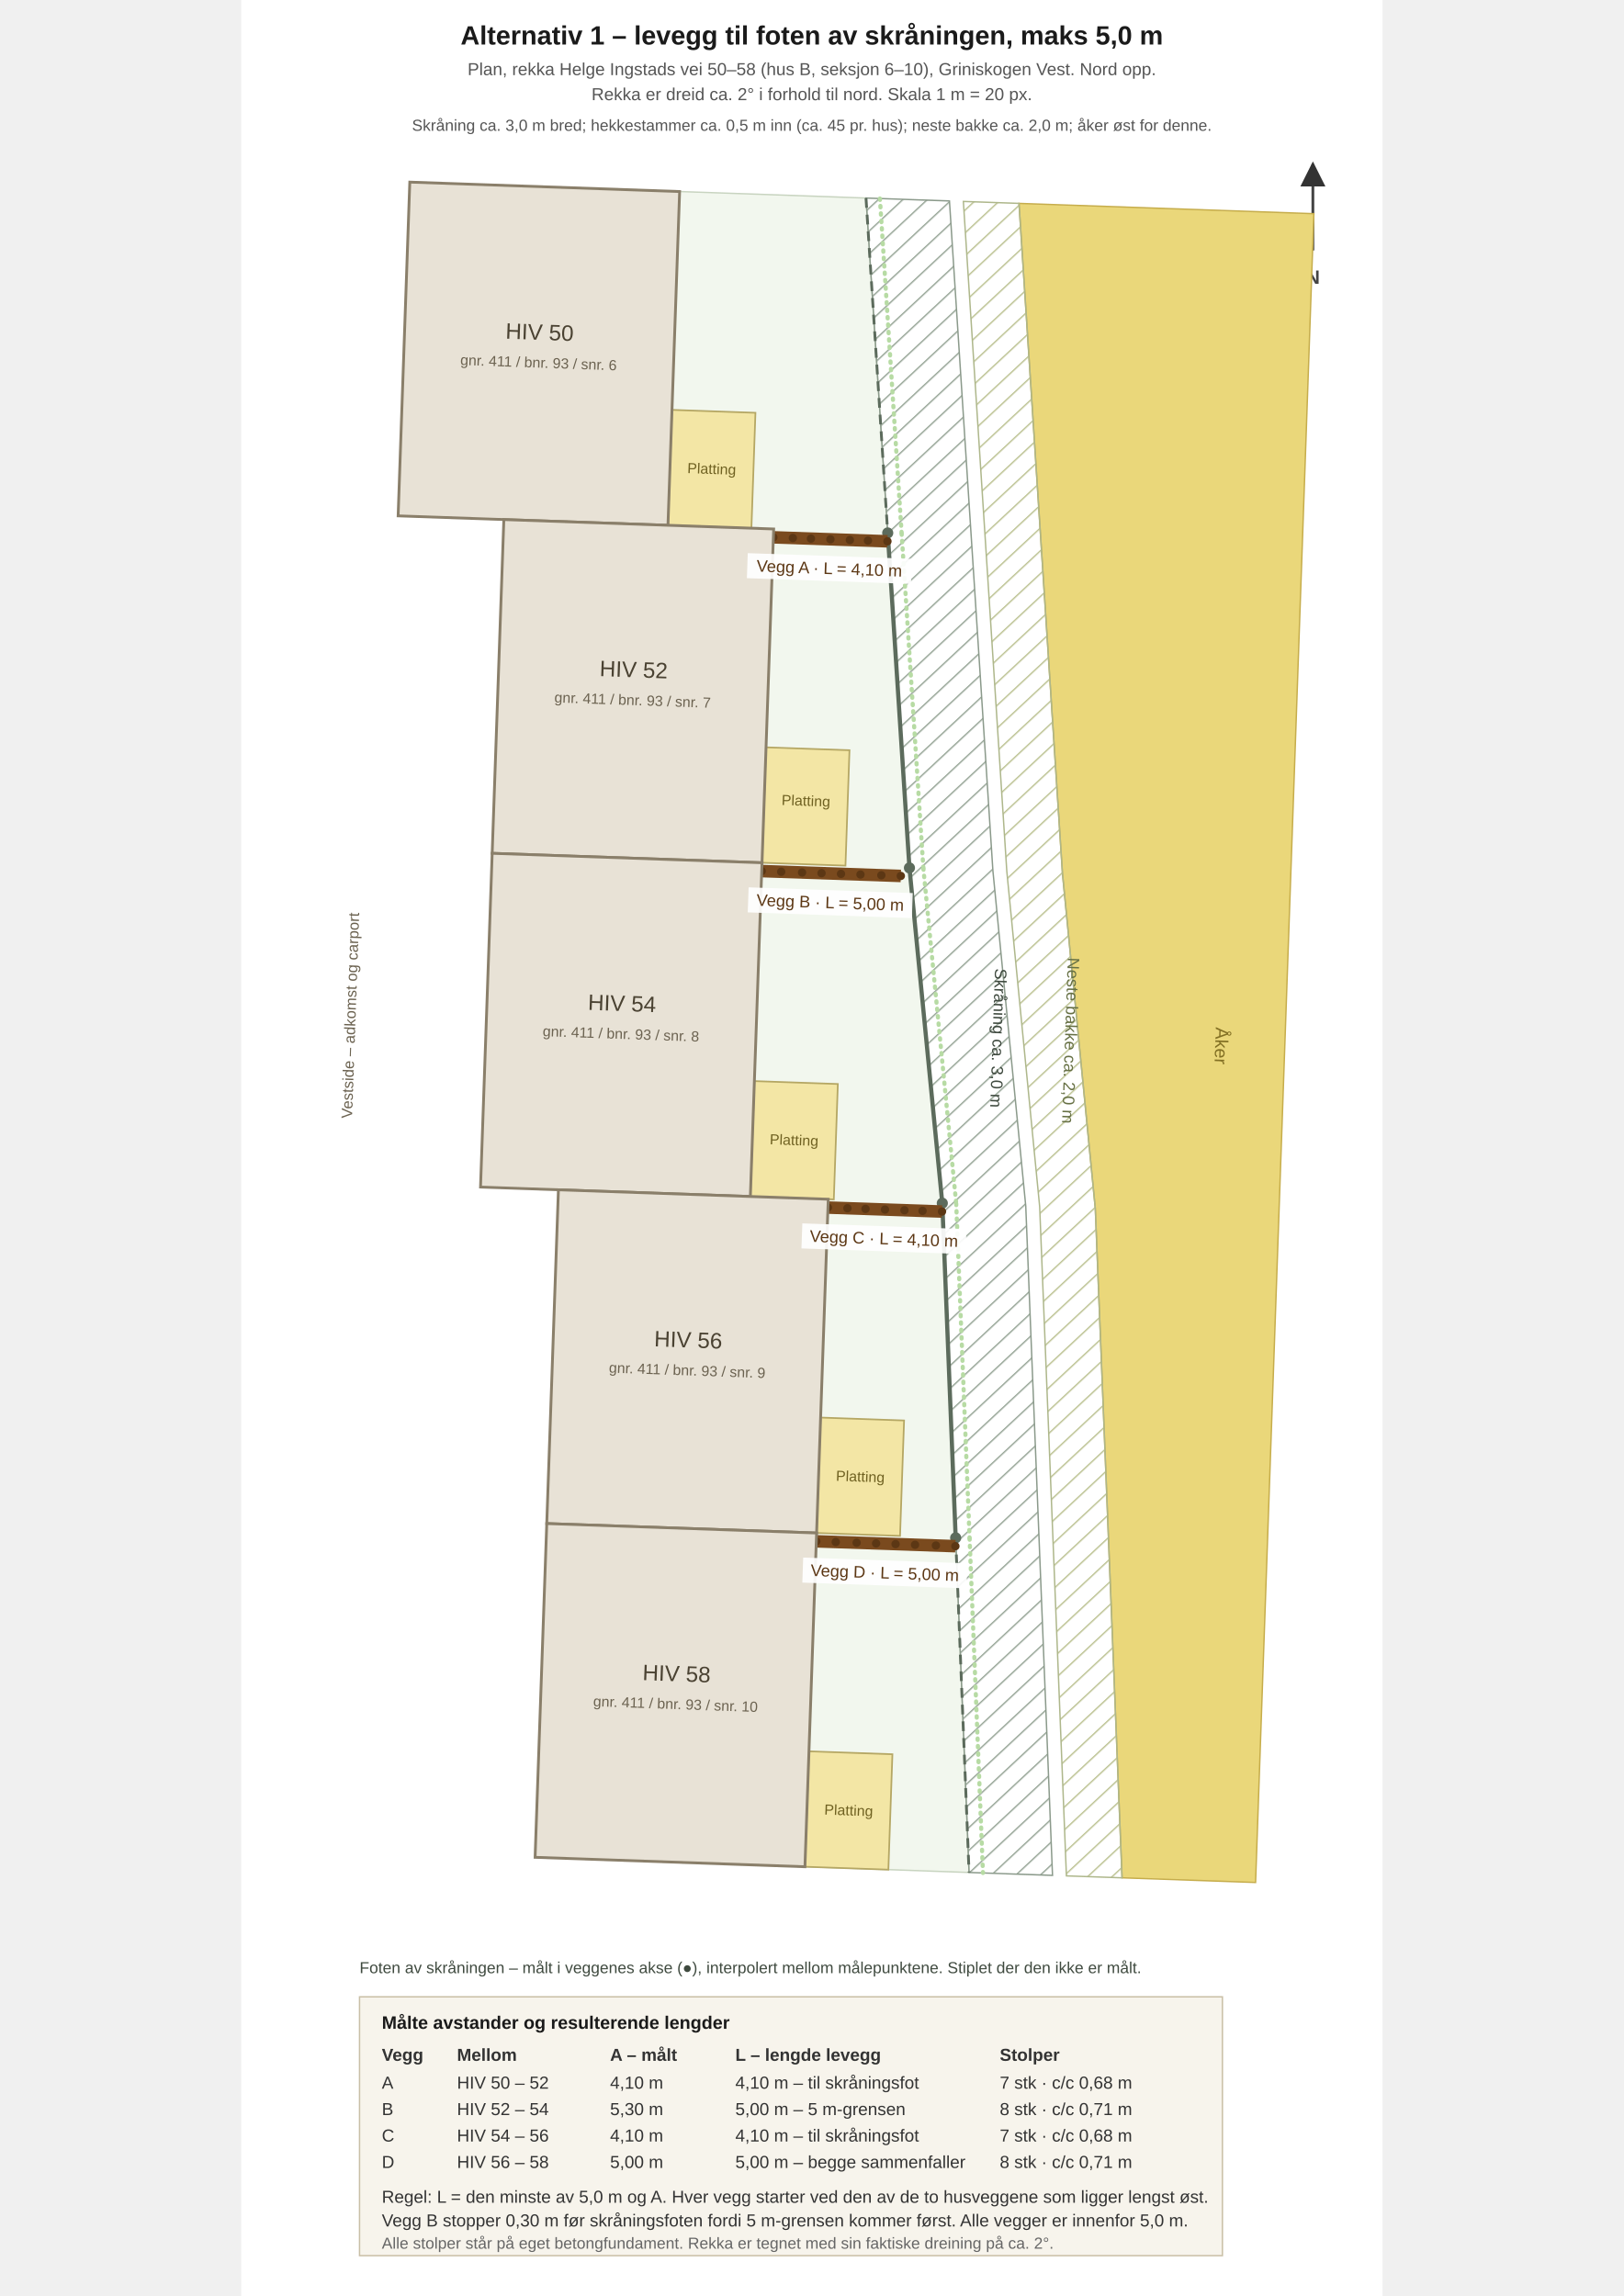
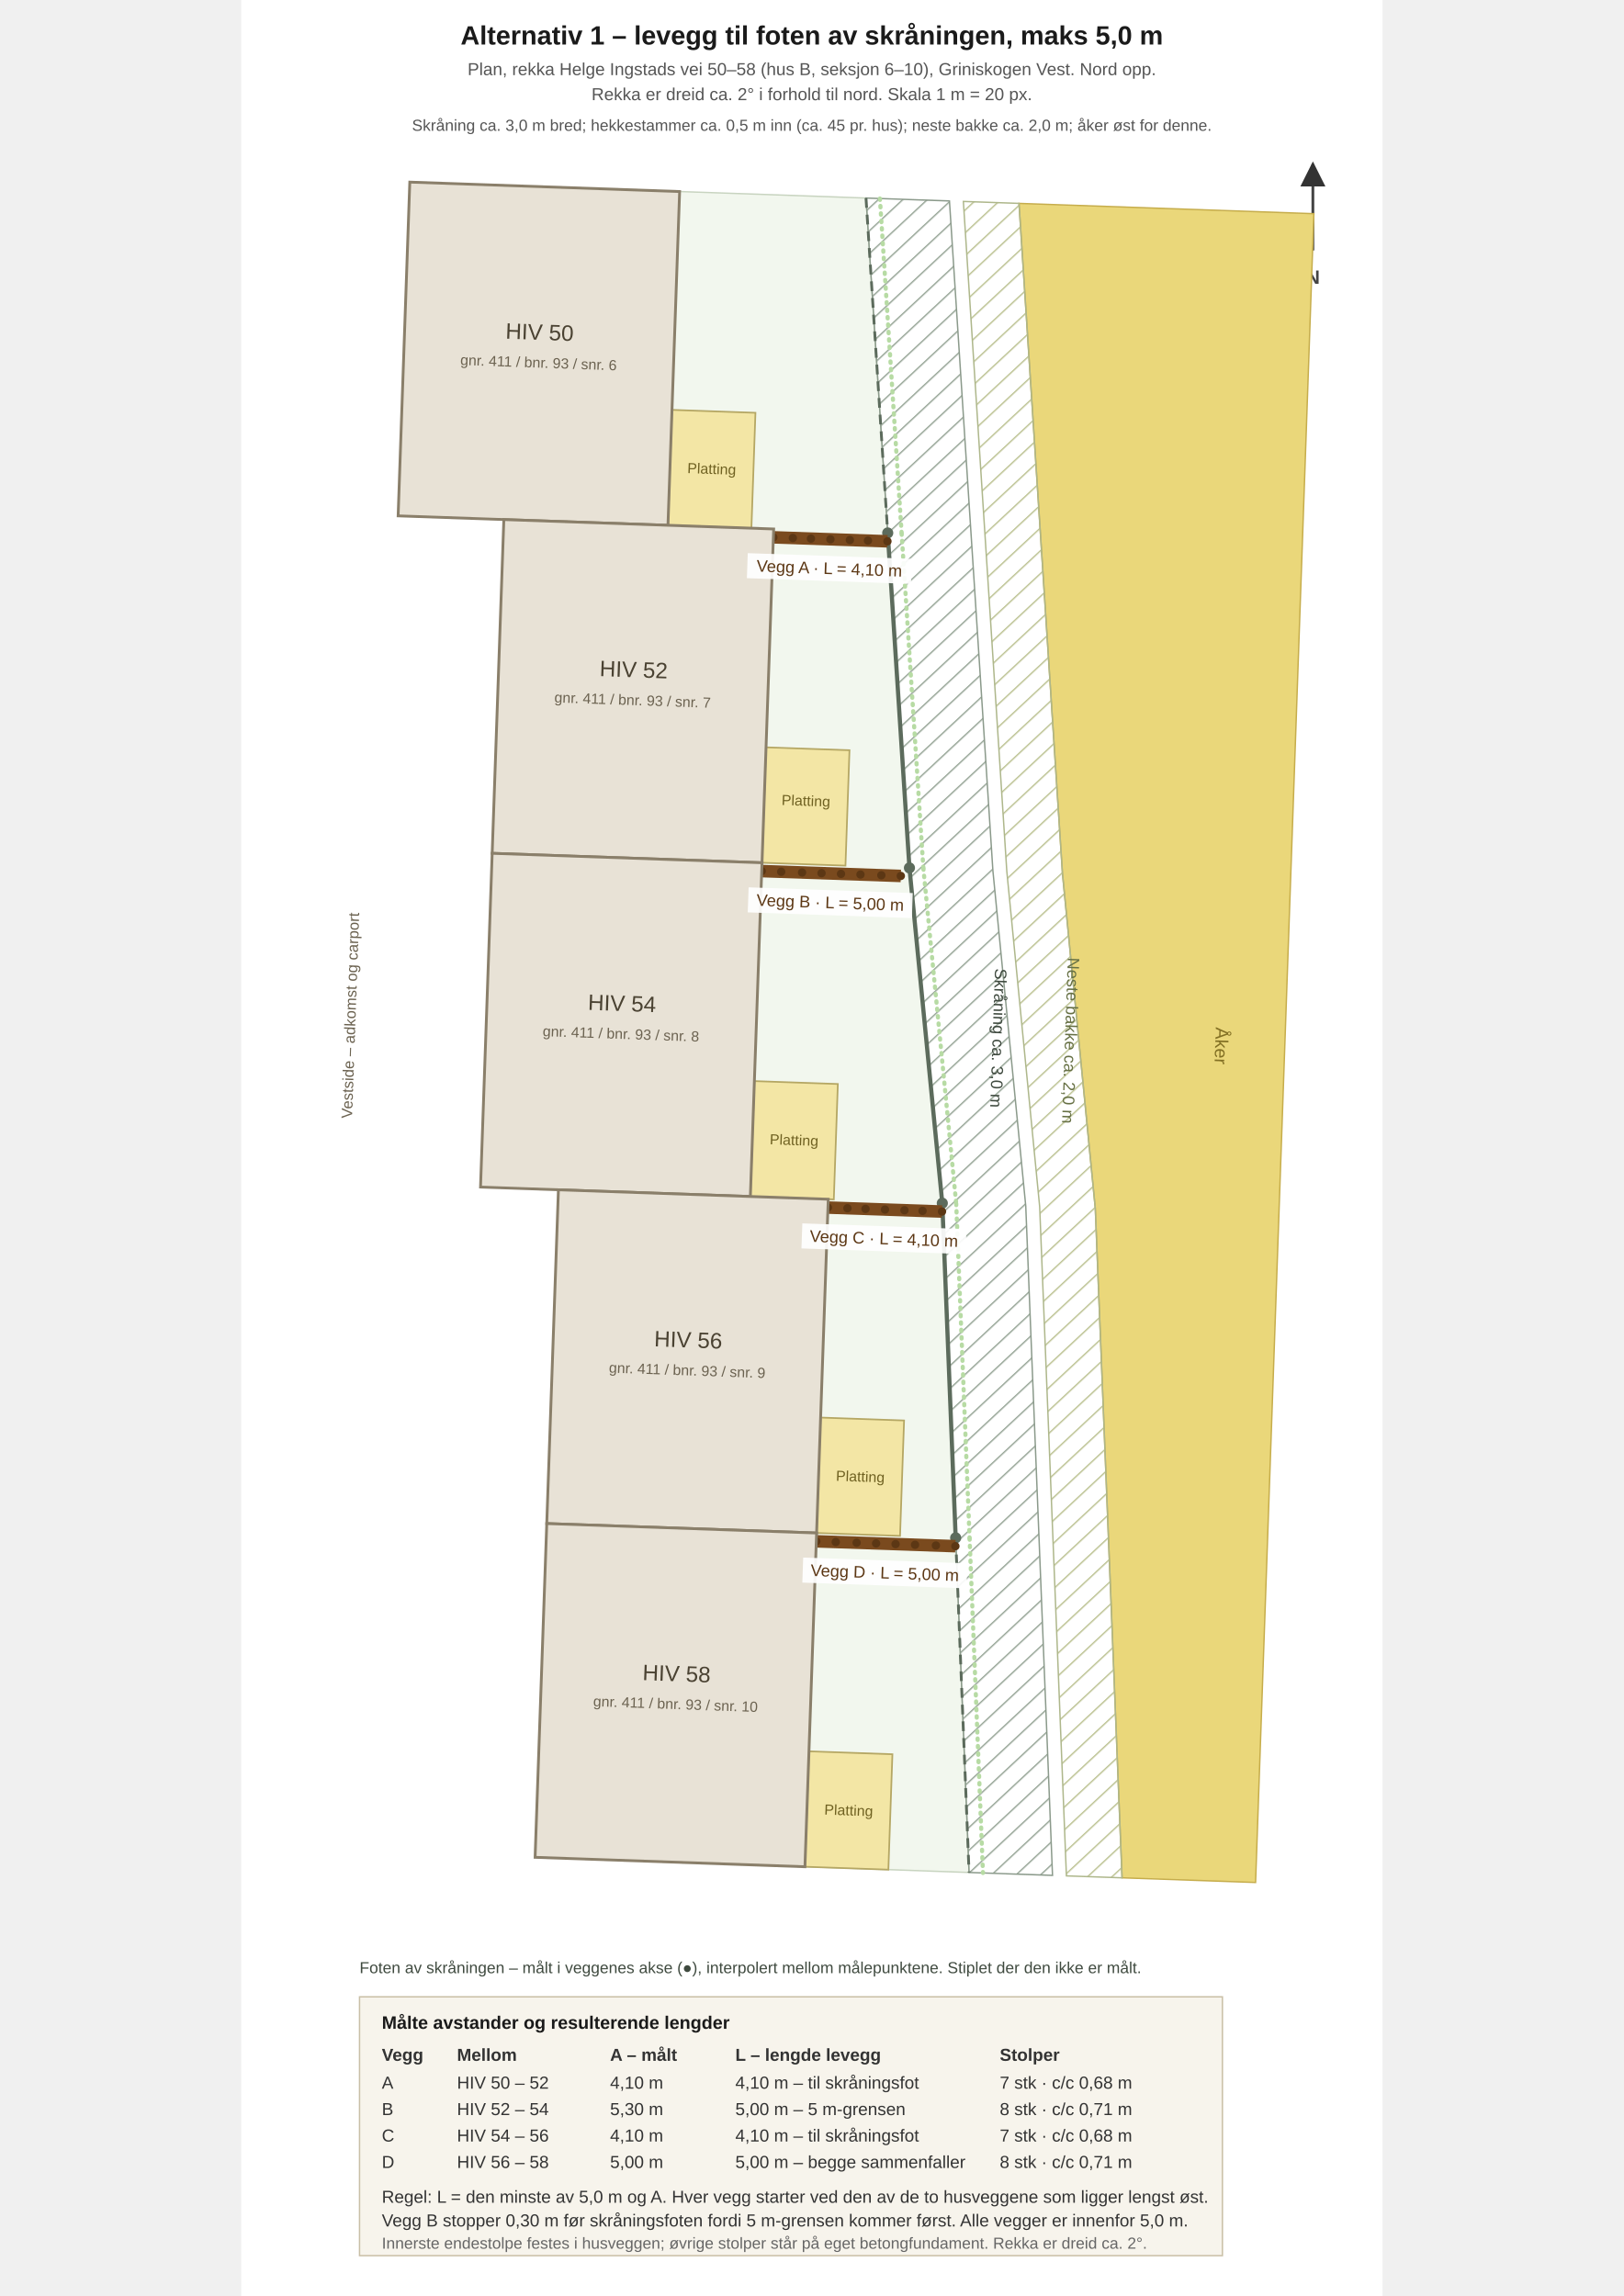
<svg xmlns="http://www.w3.org/2000/svg" viewBox="0 0 820 1650" width="210mm" height="297mm" preserveAspectRatio="xMidYMid meet" font-family="Segoe UI, Arial, Helvetica, sans-serif" role="img" aria-label="Planskisse alternativ 1 med forskjovne hus og maalte lengder for de fire leveggene">
  <defs>
    <pattern id="skraaning" width="12" height="12" patternUnits="userSpaceOnUse" patternTransform="rotate(45)">
      <line x1="0" y1="0" x2="0" y2="12" stroke="#9aa89a" stroke-width="2" />
    </pattern>
    <pattern id="bakke" width="12" height="12" patternUnits="userSpaceOnUse" patternTransform="rotate(45)">
      <line x1="0" y1="0" x2="0" y2="12" stroke="#bec496" stroke-width="2" />
    </pattern>
    <marker id="pil" markerWidth="9" markerHeight="9" refX="8" refY="4.5" orient="auto">
      <path d="M0,0 L9,4.5 L0,9 z" fill="#333" />
    </marker>
  </defs>
  <rect width="820" height="1650" fill="#ffffff" />
  <text x="410" y="32" text-anchor="middle" font-size="19" font-weight="600" fill="#1a1a1a">Alternativ 1 – levegg til foten av skråningen, maks 5,0 m</text>
  <text x="410" y="54" text-anchor="middle" font-size="12.5" fill="#555">Plan, rekka Helge Ingstads vei 50–58 (hus B, seksjon 6–10), Griniskogen Vest. Nord opp.</text>
  <text x="410" y="72" text-anchor="middle" font-size="12.5" fill="#555">Rekka er dreid ca. 2° i forhold til nord. Skala 1 m = 20 px.</text>
  <text x="410" y="94" text-anchor="middle" font-size="11.5" fill="#555">Skråning ca. 3,0 m bred; hekkestammer ca. 0,5 m inn (ca. 45 pr. hus); neste bakke ca. 2,0 m; åker øst for denne.</text>
  <g stroke="#444" fill="#444">
    <line x1="770" y1="180" x2="770" y2="118" stroke-width="2" marker-end="url(#pil)" />
    <text x="770" y="204" text-anchor="middle" font-size="14" font-weight="600" stroke="none">N</text>
  </g>
  <g transform="rotate(2 372 740)">
    <path d="M294,140 L428,140 L452,380 L476,620 L508,860 L526,1100 L544,1340 L426,1340 L426,860 L370,860 L370,380 L294,380 Z" fill="#f2f7ee" stroke="#c8d4c0" stroke-width="1" />
    <path d="M538,140 L562,380 L586,620 L618,860 L636,1100 L654,1340 L750,1340 L750,140 Z" fill="#ead77a" stroke="#c6ad4c" stroke-width="1" />
    <path d="M498,140 L522,380 L546,620 L578,860 L596,1100 L614,1340 L654,1340 L636,1100 L618,860 L586,620 L562,380 L538,140 Z" fill="url(#bakke)" stroke="#aeb78b" stroke-width="1" />
    <path d="M428,140 L452,380 L476,620 L508,860 L526,1100 L544,1340 L604,1340 L586,1100 L568,860 L536,620 L512,380 L488,140 Z" fill="url(#skraaning)" stroke="#8b9a8b" stroke-width="1" />
    <polyline points="452,380 476,620 508,860 526,1100" fill="none" stroke="#5c6b5c" stroke-width="3" />
    <polyline points="428,140 452,380" fill="none" stroke="#5c6b5c" stroke-width="2" stroke-dasharray="7 5" />
    <polyline points="526,1100 544,1340" fill="none" stroke="#5c6b5c" stroke-width="2" stroke-dasharray="7 5" />
    <g fill="#5c6b5c">
      <circle cx="452" cy="380" r="4" />
      <circle cx="476" cy="620" r="4" />
      <circle cx="508" cy="860" r="4" />
      <circle cx="526" cy="1100" r="4" />
    </g>
    <g fill="none" stroke="#b7dba4" stroke-width="3" stroke-linecap="round" stroke-dasharray="1 4.333">
      <line x1="438" y1="140" x2="462" y2="380" />
      <line x1="462" y1="380" x2="486" y2="620" />
      <line x1="486" y1="620" x2="518" y2="860" />
      <line x1="518" y1="860" x2="536" y2="1100" />
      <line x1="536" y1="1100" x2="554" y2="1340" />
    </g>
    <text x="540" y="740" font-size="12" fill="#3f4a3f" transform="rotate(90 540 740)" text-anchor="middle">Skråning ca. 3,0 m</text>
    <text x="592" y="740" font-size="12" fill="#667044" transform="rotate(90 592 740)" text-anchor="middle">Neste bakke ca. 2,0 m</text>
    <text x="700" y="740" font-size="13" fill="#826f23" transform="rotate(90 700 740)" text-anchor="middle">Åker</text>
    <text x="82" y="740" font-size="11" fill="#6b6250" transform="rotate(-90 82 740)" text-anchor="middle">Vestside – adkomst og carport</text>
    <g fill="#f3e6a5" stroke="#b5a764" stroke-width="1.2">
      <rect x="294" y="297" width="60" height="83" />
      <rect x="370" y="537" width="60" height="83" />
      <rect x="370" y="777" width="60" height="83" />
      <rect x="426" y="1017" width="60" height="83" />
      <rect x="426" y="1257" width="60" height="83" />
    </g>
    <g text-anchor="middle" font-size="10.5" fill="#6f6121">
      <text x="324" y="342">Platting</text>
      <text x="400" y="578">Platting</text>
      <text x="400" y="822">Platting</text>
      <text x="456" y="1062">Platting</text>
      <text x="456" y="1302">Platting</text>
    </g>
    <g stroke="#7a4a1e" stroke-width="9" stroke-linecap="butt">
      <line x1="370" y1="386" x2="452" y2="386" />
      <line x1="370" y1="626" x2="470" y2="626" />
      <line x1="426" y1="866" x2="508" y2="866" />
      <line x1="426" y1="1106" x2="526" y2="1106" />
    </g>
    <g fill="#5c3714">
      <circle cx="370" cy="386" r="3" />
      <circle cx="384" cy="386" r="3" />
      <circle cx="397" cy="386" r="3" />
      <circle cx="411" cy="386" r="3" />
      <circle cx="425" cy="386" r="3" />
      <circle cx="438" cy="386" r="3" />
      <circle cx="452" cy="386" r="3" />
      <circle cx="370" cy="626" r="3" />
      <circle cx="384" cy="626" r="3" />
      <circle cx="399" cy="626" r="3" />
      <circle cx="413" cy="626" r="3" />
      <circle cx="427" cy="626" r="3" />
      <circle cx="441" cy="626" r="3" />
      <circle cx="456" cy="626" r="3" />
      <circle cx="470" cy="626" r="3" />
      <circle cx="426" cy="866" r="3" />
      <circle cx="440" cy="866" r="3" />
      <circle cx="453" cy="866" r="3" />
      <circle cx="467" cy="866" r="3" />
      <circle cx="481" cy="866" r="3" />
      <circle cx="494" cy="866" r="3" />
      <circle cx="508" cy="866" r="3" />
      <circle cx="426" cy="1106" r="3" />
      <circle cx="440" cy="1106" r="3" />
      <circle cx="455" cy="1106" r="3" />
      <circle cx="469" cy="1106" r="3" />
      <circle cx="483" cy="1106" r="3" />
      <circle cx="497" cy="1106" r="3" />
      <circle cx="512" cy="1106" r="3" />
      <circle cx="526" cy="1106" r="3" />
    </g>
    <g fill="#e8e2d6" stroke="#8a7f6a" stroke-width="2">
      <rect x="100" y="140" width="194" height="240" />
      <rect x="176" y="380" width="194" height="240" />
      <rect x="176" y="620" width="194" height="240" />
      <rect x="232" y="860" width="194" height="240" />
      <rect x="232" y="1100" width="194" height="240" />
    </g>
    <g text-anchor="middle" fill="#4a4232">
      <text x="197" y="250" font-size="16">HIV 50</text>
      <text x="197" y="270" font-size="10.5" fill="#6b6250">gnr. 411 / bnr. 93 / snr. 6</text>
      <text x="273" y="490" font-size="16">HIV 52</text>
      <text x="273" y="510" font-size="10.5" fill="#6b6250">gnr. 411 / bnr. 93 / snr. 7</text>
      <text x="273" y="730" font-size="16">HIV 54</text>
      <text x="273" y="750" font-size="10.5" fill="#6b6250">gnr. 411 / bnr. 93 / snr. 8</text>
      <text x="329" y="970" font-size="16">HIV 56</text>
      <text x="329" y="990" font-size="10.5" fill="#6b6250">gnr. 411 / bnr. 93 / snr. 9</text>
      <text x="329" y="1210" font-size="16">HIV 58</text>
      <text x="329" y="1230" font-size="10.5" fill="#6b6250">gnr. 411 / bnr. 93 / snr. 10</text>
    </g>
    <g font-size="12" fill="#5c3714" text-anchor="middle">
      <rect x="352" y="398" width="118" height="18" fill="#ffffff" opacity="0.92" />
      <text x="411" y="411">Vegg A · L = 4,10 m</text>
      <rect x="361" y="638" width="118" height="18" fill="#ffffff" opacity="0.92" />
      <text x="420" y="651">Vegg B · L = 5,00 m</text>
      <rect x="408" y="878" width="118" height="18" fill="#ffffff" opacity="0.92" />
      <text x="467" y="891">Vegg C · L = 4,10 m</text>
      <rect x="417" y="1118" width="118" height="18" fill="#ffffff" opacity="0.92" />
      <text x="476" y="1131">Vegg D · L = 5,00 m</text>
    </g>
  </g>
  <text x="85" y="1418" font-size="11.5" fill="#3f4a3f">Foten av skråningen – målt i veggenes akse (●), interpolert mellom målepunktene. Stiplet der den ikke er målt.</text>
  <rect x="85" y="1435" width="620" height="186" fill="#f7f4ec" stroke="#c9bfa6" stroke-width="1" />
  <text x="101" y="1458" font-size="13" font-weight="600" fill="#1a1a1a">Målte avstander og resulterende lengder</text>
  <g font-size="12.5" fill="#333">
    <text x="101" y="1481" font-weight="600">Vegg</text>
    <text x="155" y="1481" font-weight="600">Mellom</text>
    <text x="265" y="1481" font-weight="600">A – målt</text>
    <text x="355" y="1481" font-weight="600">L – lengde levegg</text>
    <text x="545" y="1481" font-weight="600">Stolper</text>
    <text x="101" y="1501">A</text>
    <text x="155" y="1501">HIV 50 – 52</text>
    <text x="265" y="1501">4,10 m</text>
    <text x="355" y="1501">4,10 m – til skråningsfot</text>
    <text x="545" y="1501">7 stk · c/c 0,68 m</text>
    <text x="101" y="1520">B</text>
    <text x="155" y="1520">HIV 52 – 54</text>
    <text x="265" y="1520">5,30 m</text>
    <text x="355" y="1520">5,00 m – 5 m-grensen</text>
    <text x="545" y="1520">8 stk · c/c 0,71 m</text>
    <text x="101" y="1539">C</text>
    <text x="155" y="1539">HIV 54 – 56</text>
    <text x="265" y="1539">4,10 m</text>
    <text x="355" y="1539">4,10 m – til skråningsfot</text>
    <text x="545" y="1539">7 stk · c/c 0,68 m</text>
    <text x="101" y="1558">D</text>
    <text x="155" y="1558">HIV 56 – 58</text>
    <text x="265" y="1558">5,00 m</text>
    <text x="355" y="1558">5,00 m – begge sammenfaller</text>
    <text x="545" y="1558">8 stk · c/c 0,71 m</text>
  </g>
  <text x="101" y="1583" font-size="12.5" fill="#333">Regel: L = den minste av 5,0 m og A. Hver vegg starter ved den av de to husveggene som ligger lengst øst.</text>
  <text x="101" y="1600" font-size="12.5" fill="#333">Vegg B stopper 0,30 m før skråningsfoten fordi 5 m-grensen kommer først. Alle vegger er innenfor 5,0 m.</text>
-   <text x="101" y="1616" font-size="11.5" fill="#666">Alle stolper står på eget betongfundament. Rekka er tegnet med sin faktiske dreining på ca. 2°.</text>
+   <text x="101" y="1616" font-size="11.5" fill="#666">Innerste endestolpe festes i husveggen; øvrige stolper står på eget betongfundament. Rekka er dreid ca. 2°.</text>
</svg>
